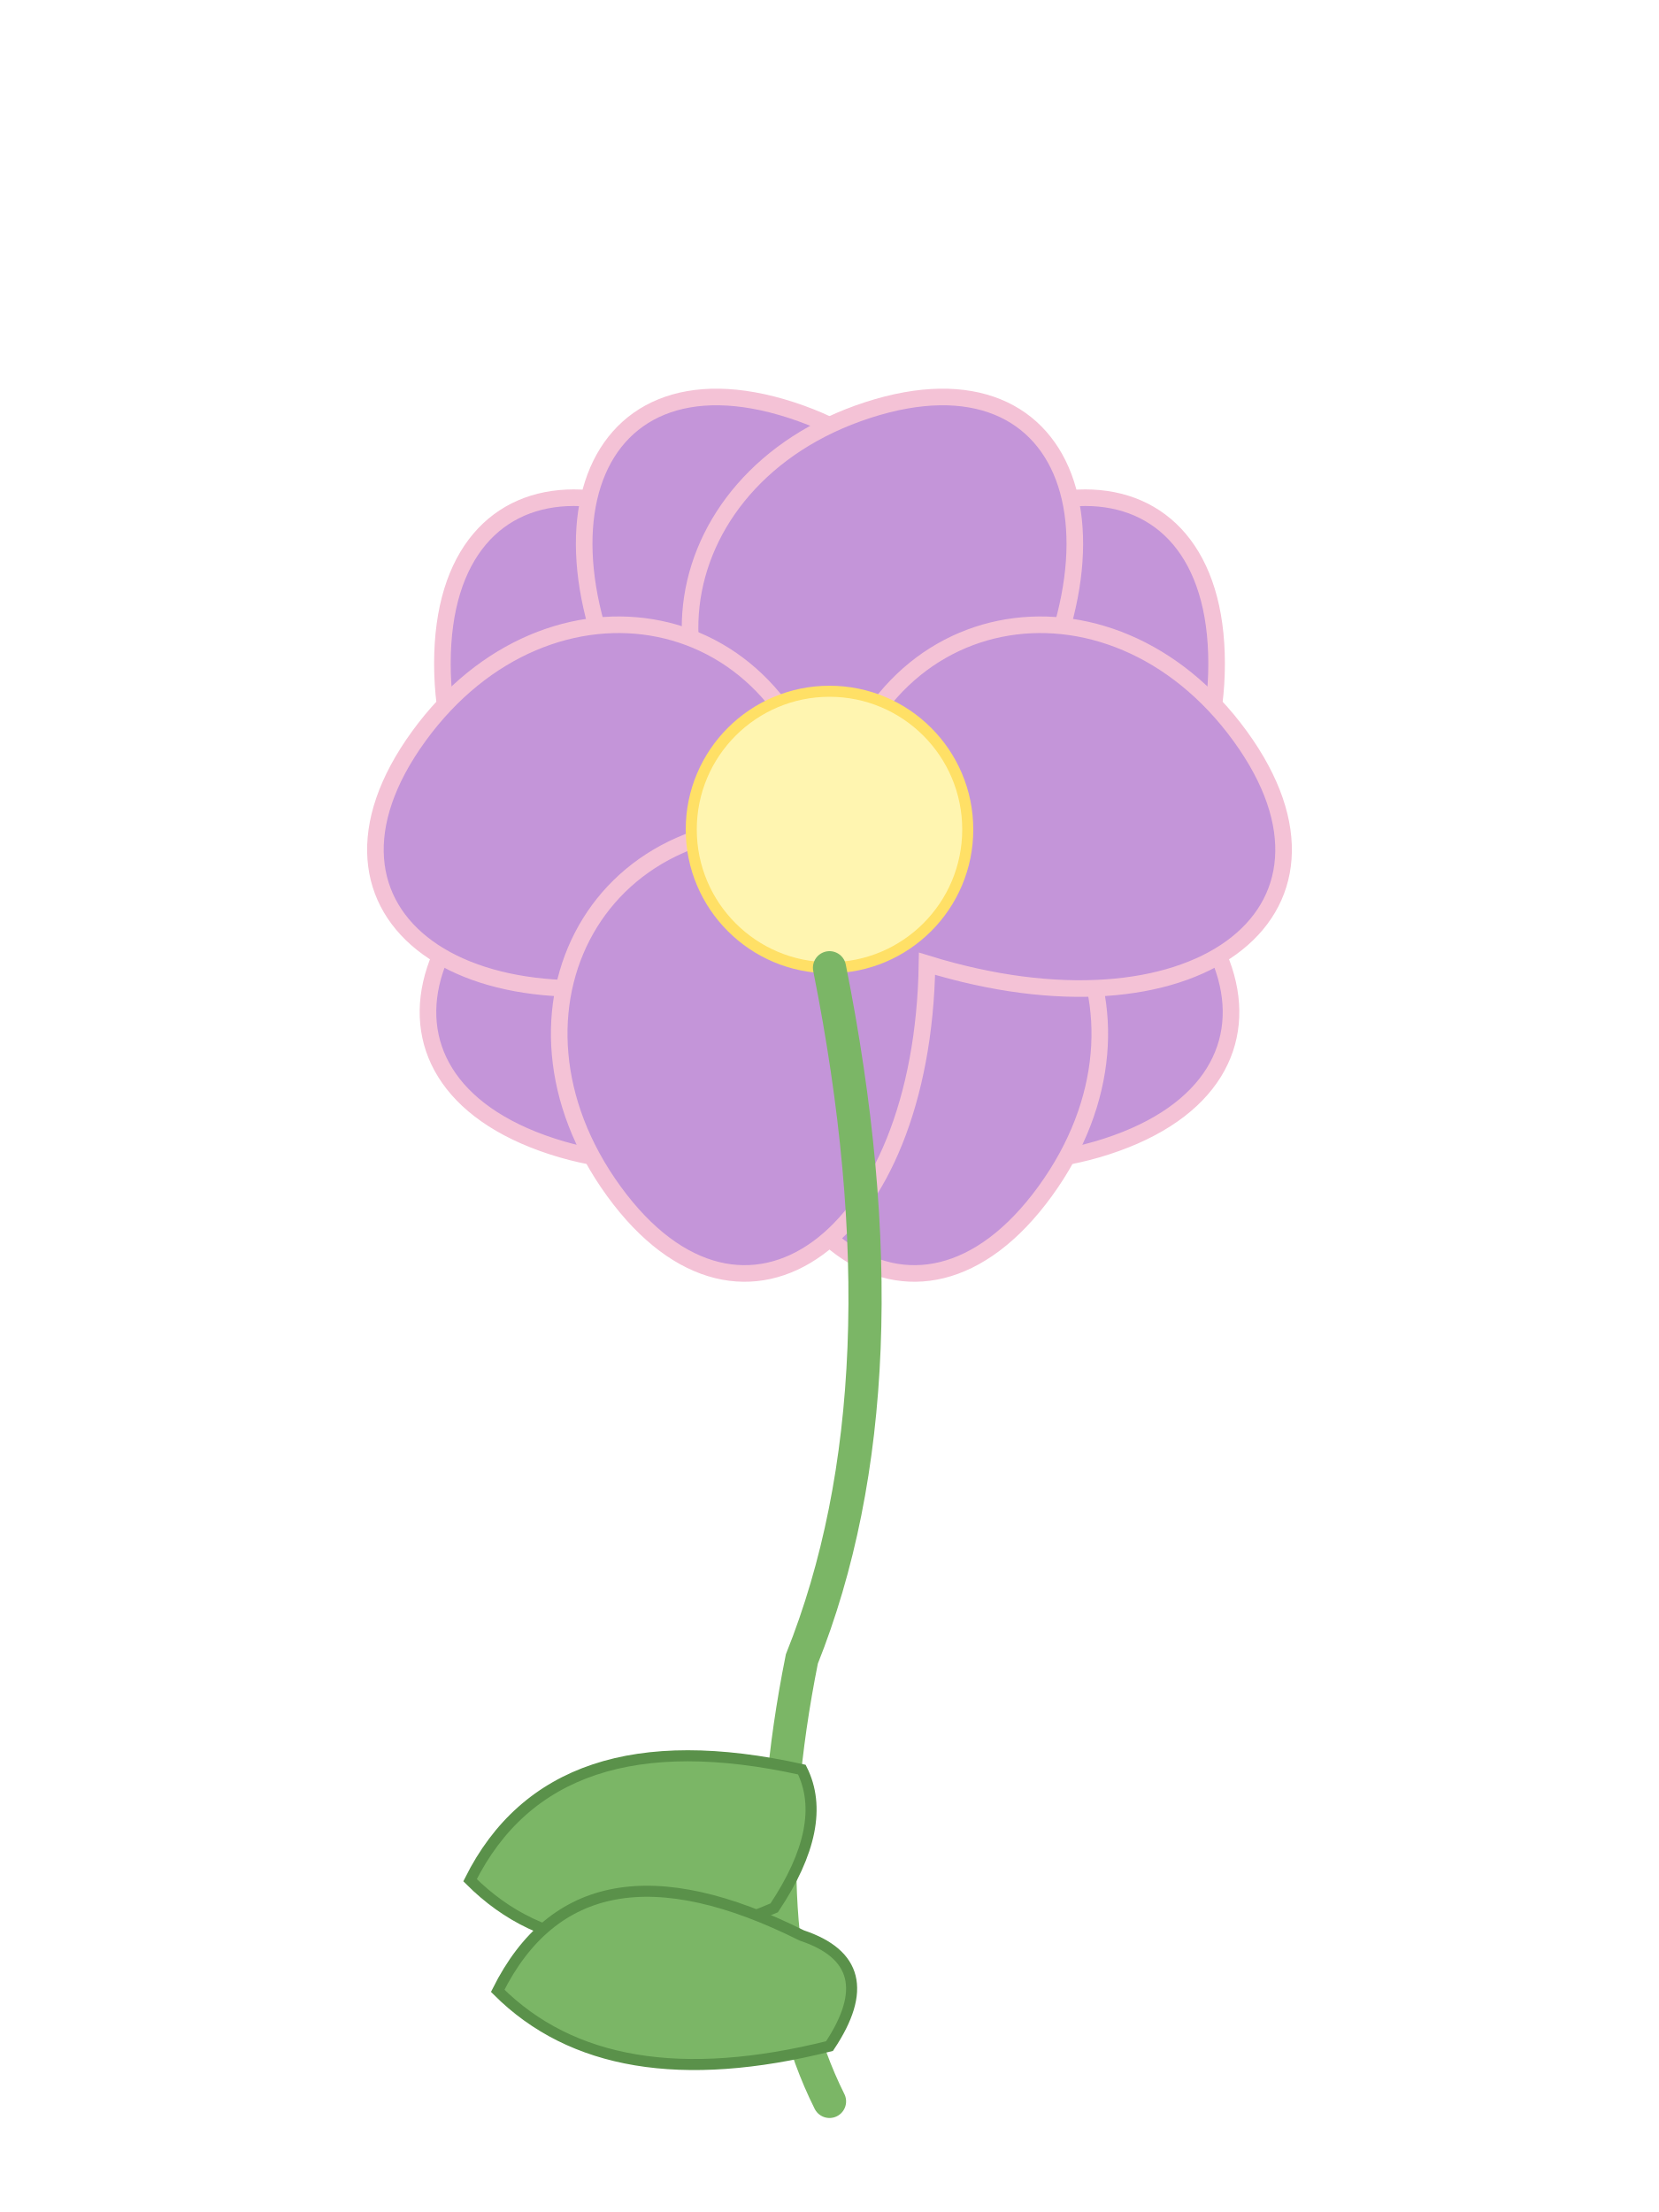
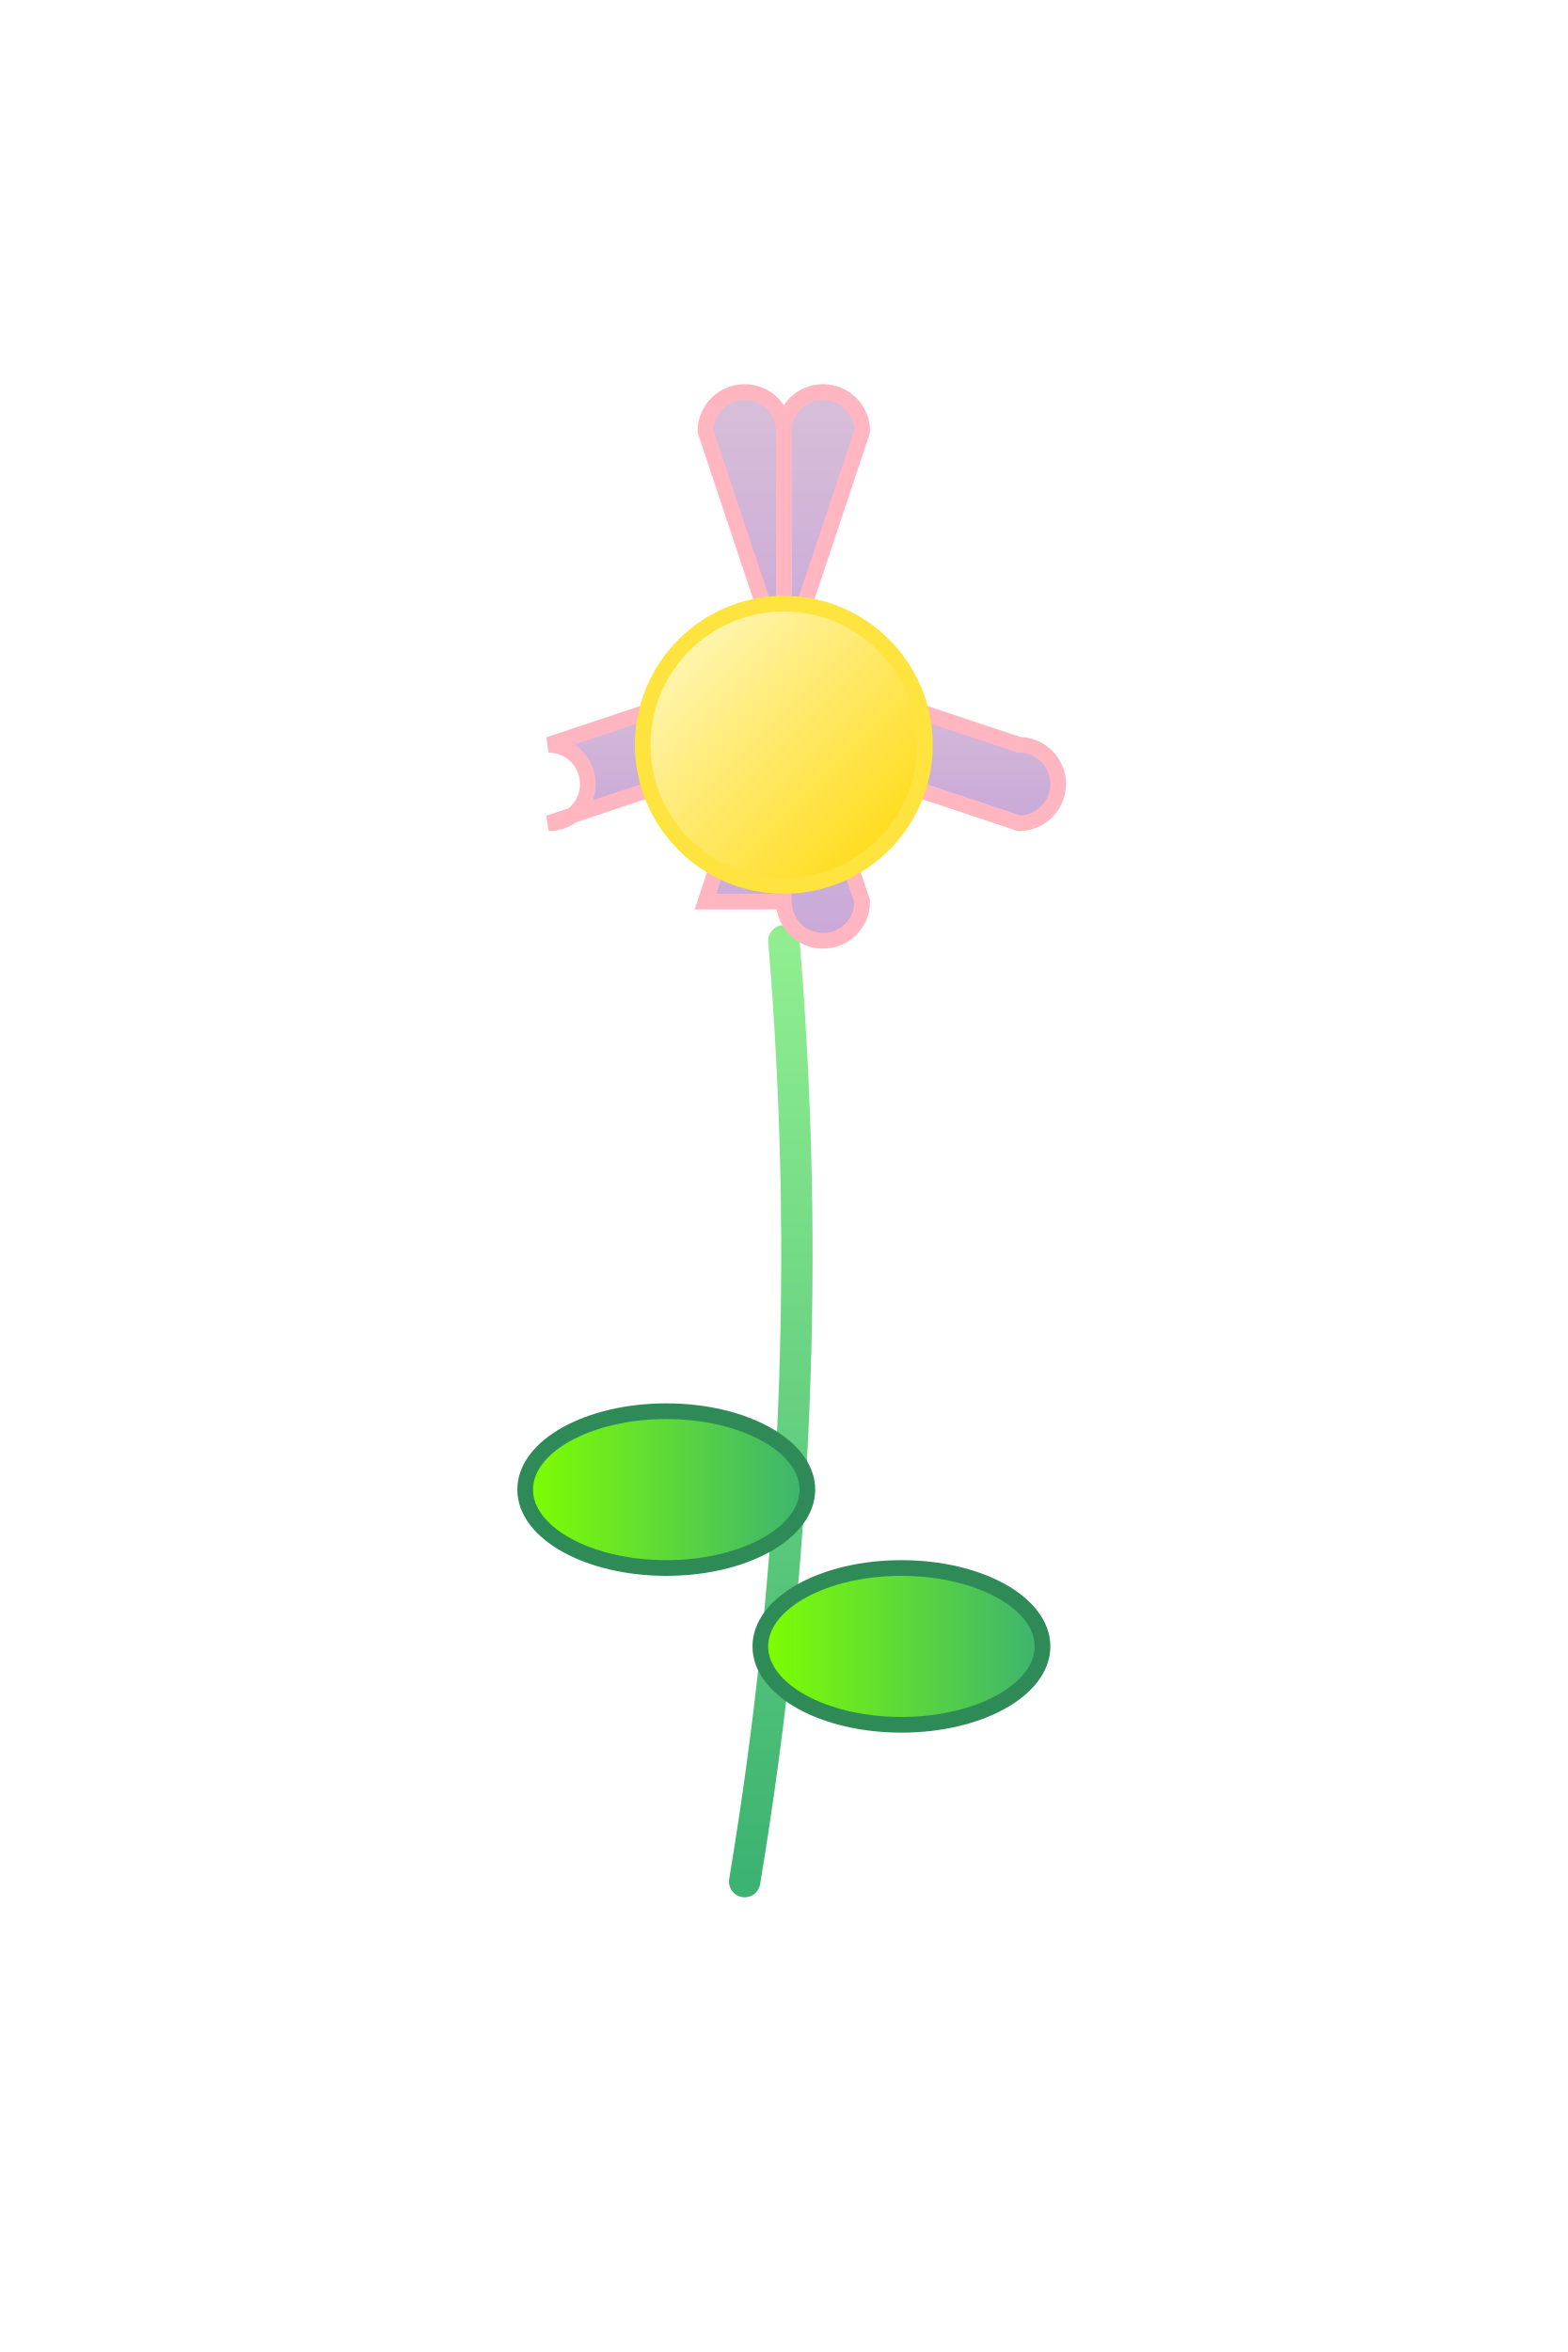
- <svg xmlns="http://www.w3.org/2000/svg" width="300" height="400" viewBox="0 0 300 400">
+ <svg xmlns="http://www.w3.org/2000/svg" viewBox="0 0 200 300">
  <defs>
-     <path id="petalShape" d="M 150,120 C 180,80 220,80 220,120 C 220,160 180,180 150,150 C 120,180 80,160 80,120 C 80,80 120,80 150,120 Z" />
+     <linearGradient id="petalGradient" x1="0%" y1="0%" x2="0%" y2="100%">
+       <stop offset="0%" style="stop-color:#D8BFD8" />
+       <stop offset="100%" style="stop-color:#C9A8D8" />
+     </linearGradient>
+     <linearGradient id="stemGradient" x1="0%" y1="0%" x2="0%" y2="100%">
+       <stop offset="0%" style="stop-color:#90EE90" />
+       <stop offset="100%" style="stop-color:#3CB371" />
+     </linearGradient>
+     <linearGradient id="leafGradient" x1="0%" y1="0%" x2="100%" y2="0%">
+       <stop offset="0%" style="stop-color:#7FFF00" />
+       <stop offset="100%" style="stop-color:#3CB371" />
+     </linearGradient>
+     <linearGradient id="centerGradient" x1="0%" y1="0%" x2="100%" y2="100%">
+       <stop offset="0%" style="stop-color:#FFFACD" />
+       <stop offset="100%" style="stop-color:#FFD700" />
+     </linearGradient>
  </defs>
+   <rect width="200" height="300" fill="none" />
+   <g id="stem">
+     <path d="M100 120 Q105 180 95 240" fill="none" stroke="url(#stemGradient)" stroke-width="4" stroke-linecap="round" />
+   </g>
+   <g id="leaf-left">
+     <ellipse cx="85" cy="190" rx="18" ry="10" fill="url(#leafGradient)" stroke="#2E8B57" stroke-width="2" />
+   </g>
+   <g id="leaf-right">
+     <ellipse cx="115" cy="210" rx="18" ry="10" fill="url(#leafGradient)" stroke="#2E8B57" stroke-width="2" />
+   </g>
  <g id="petals">
-     <use href="#petalShape" x="0" y="0" fill="#C495D9" stroke="#F4C2D6" stroke-width="3" />
-     <use href="#petalShape" x="0" y="0" fill="#C495D9" stroke="#F4C2D6" stroke-width="3" transform="rotate(-72, 150, 150)" />
-     <use href="#petalShape" x="0" y="0" fill="#C495D9" stroke="#F4C2D6" stroke-width="3" transform="rotate(72, 150, 150)" />
-     <use href="#petalShape" x="0" y="0" fill="#C495D9" stroke="#F4C2D6" stroke-width="3" transform="rotate(-144, 150, 150)" />
-     <use href="#petalShape" x="0" y="0" fill="#C495D9" stroke="#F4C2D6" stroke-width="3" transform="rotate(144, 150, 150)" />
+     <path d="M100 85 L100 55 A5 5 0 0 1 110 55 L100 85 Z" fill="url(#petalGradient)" stroke="#FFB6C1" stroke-width="2" />
+     <path d="M100 85 L130 95 A5 5 0 0 1 130 105 L100 95 Z" fill="url(#petalGradient)" stroke="#FFB6C1" stroke-width="2" />
+     <path d="M100 85 L110 115 A5 5 0 0 1 100 115 L90 115 Z" fill="url(#petalGradient)" stroke="#FFB6C1" stroke-width="2" />
+     <path d="M100 85 L70 95 A5 5 0 0 1 70 105 L100 95 Z" fill="url(#petalGradient)" stroke="#FFB6C1" stroke-width="2" />
+     <path d="M100 85 L90 55 A5 5 0 0 1 100 55 L100 85 Z" fill="url(#petalGradient)" stroke="#FFB6C1" stroke-width="2" />
  </g>
-   <circle id="center" cx="150" cy="150" r="25" fill="#FFF5B0" stroke="#FFE066" stroke-width="2" />
-   <g id="stem">
-     <path d="M 150,175 Q 165,250 145,300 Q 135,350 150,380" fill="none" stroke="#7BB666" stroke-width="6" stroke-linecap="round" />
-   </g>
-   <g id="leaves">
-     <path d="M 145,320 Q 100,310 85,340 Q 105,360 140,345 Q 150,330 145,320 Z" fill="#7BB666" stroke="#5A914A" stroke-width="2" />
-     <path d="M 145,350 Q 105,330 90,360 Q 110,380 150,370 Q 160,355 145,350 Z" fill="#7BB666" stroke="#5A914A" stroke-width="2" />
+   <g id="center">
+     <circle cx="100" cy="95" r="18" fill="url(#centerGradient)" stroke="#FFE440" stroke-width="2" />
  </g>
</svg>
